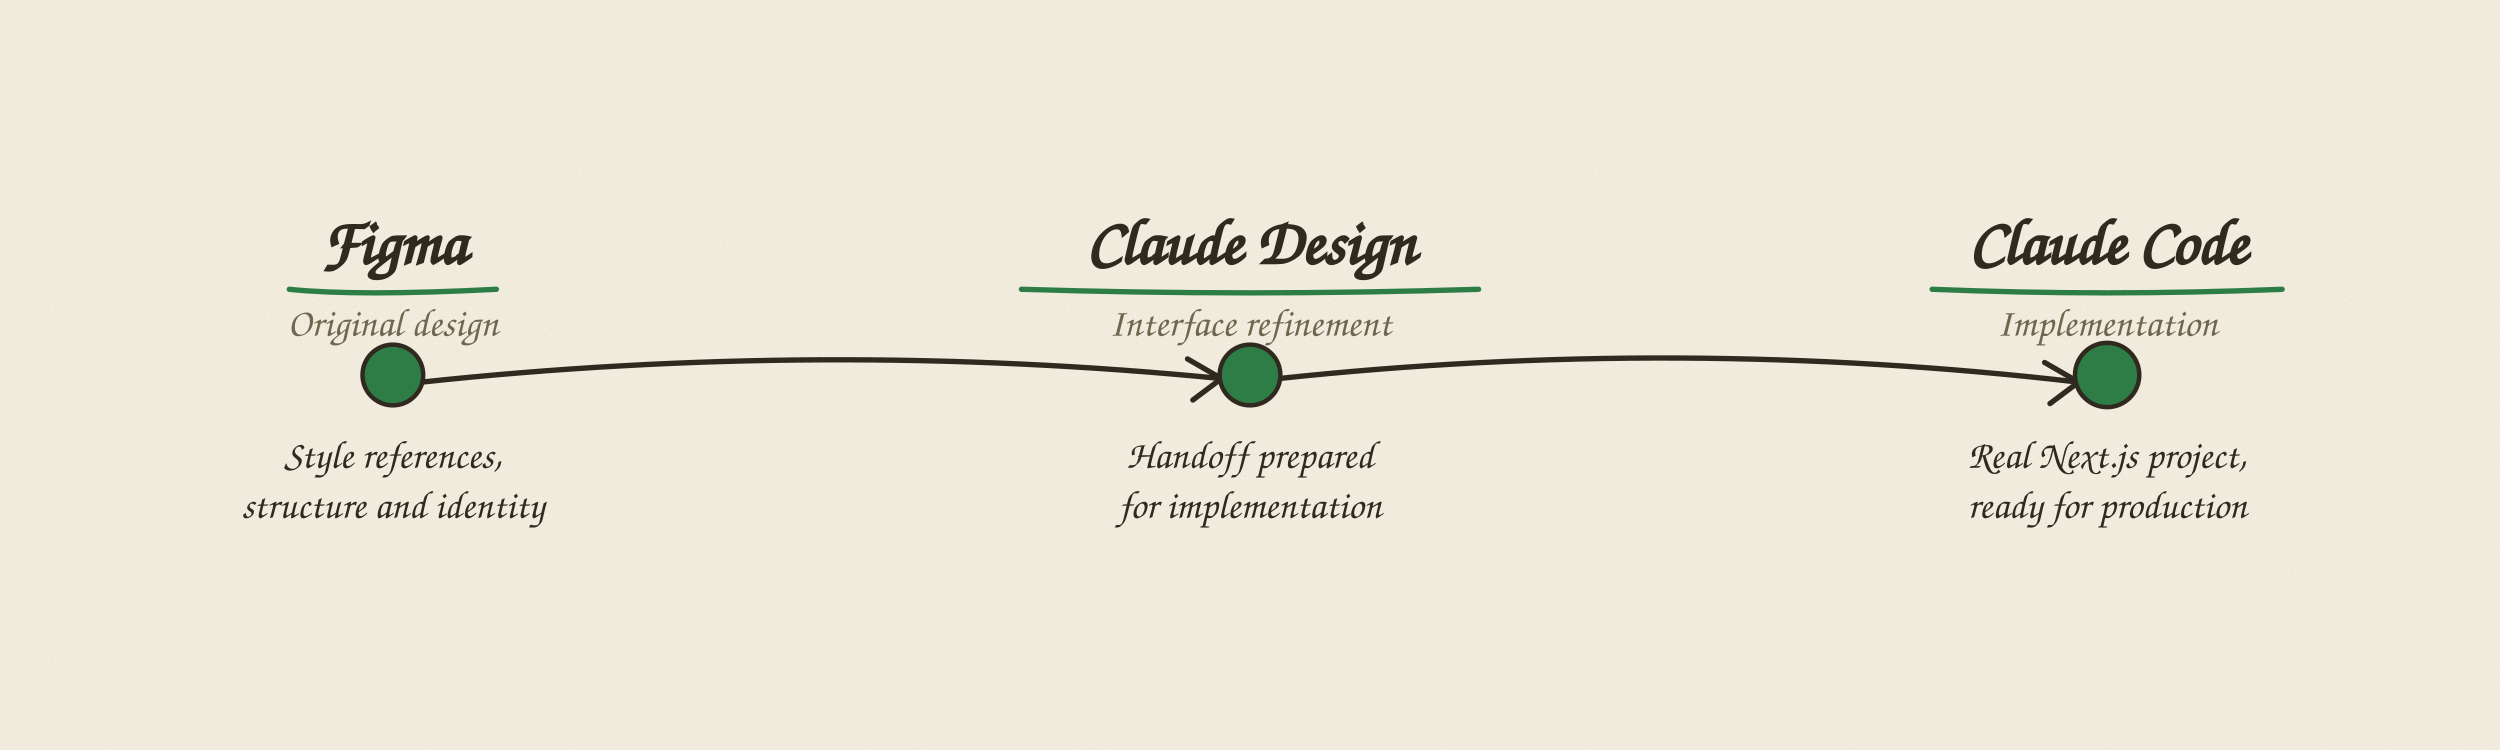
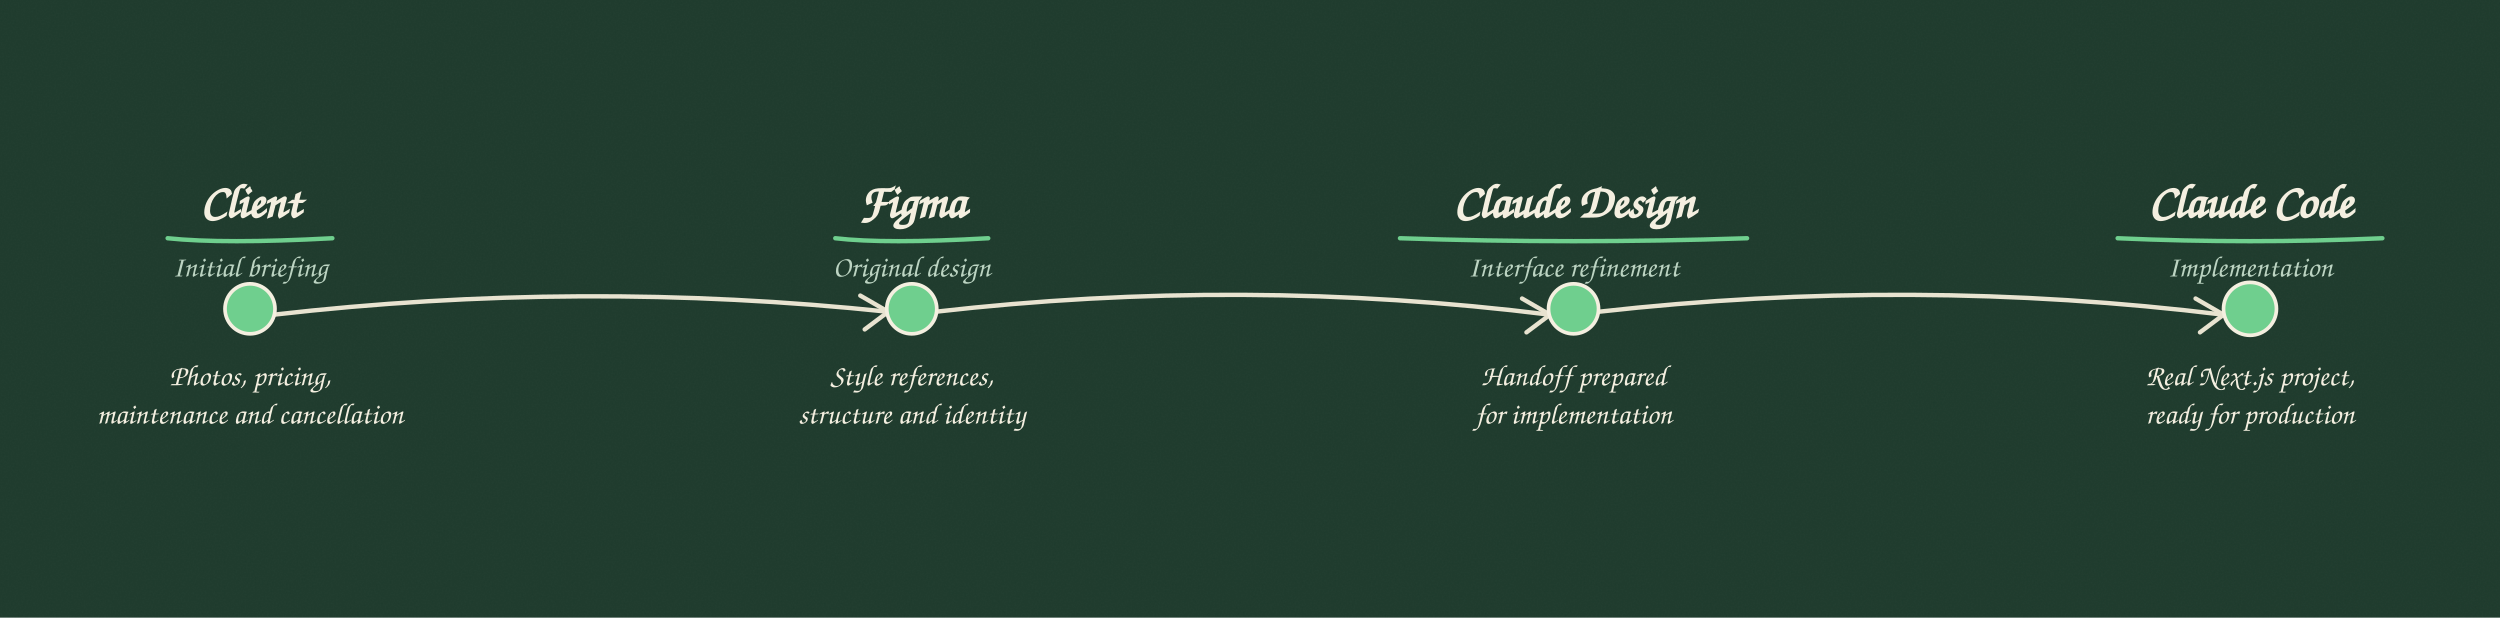
- <svg xmlns="http://www.w3.org/2000/svg" viewBox="0 0 1400 420">
+ <svg xmlns="http://www.w3.org/2000/svg" viewBox="0 0 1700 420">
  <defs>
-     <filter id="paperNoiseEn" x="-5%" y="-5%" width="110%" height="110%">
-       <feTurbulence type="fractalNoise" baseFrequency="0.9" numOctaves="2" result="noise" />
-       <feColorMatrix in="noise" type="matrix" values="0 0 0 0 0  0 0 0 0 0  0 0 0 0 0  0 0 0 0.03 0" />
+     <filter id="chalkDustHoEn" x="-5%" y="-5%" width="110%" height="110%">
+       <feTurbulence type="fractalNoise" baseFrequency="0.85" numOctaves="2" result="noise" />
+       <feColorMatrix in="noise" type="matrix" values="0 0 0 0 1  0 0 0 0 1  0 0 0 0 1  0 0 0 0.025 0" />
    </filter>
  </defs>
-   <rect width="1400" height="420" fill="#f4efe0" />
-   <rect width="1400" height="420" filter="url(#paperNoiseEn)" />
+   <rect width="1700" height="420" fill="#1d3a2c" />
+   <rect width="1700" height="420" filter="url(#chalkDustHoEn)" />
  <g font-family="'Comic Sans MS','Segoe Print','Bradley Hand',cursive" fill="none">
-     <path d="M236,214 Q460,190 684,212" stroke="#30291f" stroke-width="3" stroke-linecap="round" />
-     <path d="M684,212 L665,201" stroke="#30291f" stroke-width="3" stroke-linecap="round" />
-     <path d="M684,212 L668,224" stroke="#30291f" stroke-width="3" stroke-linecap="round" />
-     <path d="M716,212 Q940,188 1164,214" stroke="#30291f" stroke-width="3" stroke-linecap="round" />
-     <path d="M1164,214 L1145,203" stroke="#30291f" stroke-width="3" stroke-linecap="round" />
-     <path d="M1164,214 L1148,226" stroke="#30291f" stroke-width="3" stroke-linecap="round" />
+     <path d="M186,214 Q395,190 604,212" stroke="#e8e3d0" stroke-width="3" stroke-linecap="round" />
+     <path d="M604,212 L585,201" stroke="#e8e3d0" stroke-width="3" stroke-linecap="round" />
+     <path d="M604,212 L588,224" stroke="#e8e3d0" stroke-width="3" stroke-linecap="round" />
+     <path d="M636,212 Q845,188 1054,214" stroke="#e8e3d0" stroke-width="3" stroke-linecap="round" />
+     <path d="M1054,214 L1035,203" stroke="#e8e3d0" stroke-width="3" stroke-linecap="round" />
+     <path d="M1054,214 L1038,226" stroke="#e8e3d0" stroke-width="3" stroke-linecap="round" />
+     <path d="M1087,212 Q1300,188 1512,214" stroke="#e8e3d0" stroke-width="3" stroke-linecap="round" />
+     <path d="M1512,214 L1493,203" stroke="#e8e3d0" stroke-width="3" stroke-linecap="round" />
+     <path d="M1512,214 L1496,226" stroke="#e8e3d0" stroke-width="3" stroke-linecap="round" />
  </g>
  <g font-family="'Comic Sans MS','Segoe Print','Bradley Hand',cursive">
-     <g transform="translate(220,210)">
-       <circle r="17" fill="#2f7d46" stroke="#30291f" stroke-width="2.5" />
-       <text y="-62" text-anchor="middle" fill="#30291f" font-size="36" font-weight="700">Figma</text>
-       <path d="M-58,-48 Q-20,-44 58,-48" stroke="#2f7d46" stroke-width="3" fill="none" stroke-linecap="round" />
-       <text y="-22" text-anchor="middle" fill="#6f6650" font-size="22">Original design</text>
-       <text y="52" text-anchor="middle" fill="#30291f" font-size="22">Style references,</text>
-       <text y="80" text-anchor="middle" fill="#30291f" font-size="22">structure and identity</text>
+     <g transform="translate(170,210)">
+       <circle r="17" fill="#6fcf8e" stroke="#f4efe0" stroke-width="2.5" />
+       <text y="-62" text-anchor="middle" fill="#f4efe0" font-size="32" font-weight="700">Client</text>
+       <path d="M-56,-48 Q-18,-44 56,-48" stroke="#6fcf8e" stroke-width="3" fill="none" stroke-linecap="round" />
+       <text y="-22" text-anchor="middle" fill="#bcd4c2" font-size="20">Initial briefing</text>
+       <text y="52" text-anchor="middle" fill="#f4efe0" font-size="20">Photos, pricing,</text>
+       <text y="78" text-anchor="middle" fill="#f4efe0" font-size="20">maintenance and cancellation</text>
    </g>
-     <g transform="translate(700,210)">
-       <circle r="17" fill="#2f7d46" stroke="#30291f" stroke-width="2.5" />
-       <text y="-62" text-anchor="middle" fill="#30291f" font-size="36" font-weight="700">Claude Design</text>
-       <path d="M-128,-48 Q0,-44 128,-48" stroke="#2f7d46" stroke-width="3" fill="none" stroke-linecap="round" />
-       <text y="-22" text-anchor="middle" fill="#6f6650" font-size="22">Interface refinement</text>
-       <text y="52" text-anchor="middle" fill="#30291f" font-size="22">Handoff prepared</text>
-       <text y="80" text-anchor="middle" fill="#30291f" font-size="22">for implementation</text>
+     <g transform="translate(620,210)">
+       <circle r="17" fill="#6fcf8e" stroke="#f4efe0" stroke-width="2.5" />
+       <text y="-62" text-anchor="middle" fill="#f4efe0" font-size="32" font-weight="700">Figma</text>
+       <path d="M-52,-48 Q-18,-44 52,-48" stroke="#6fcf8e" stroke-width="3" fill="none" stroke-linecap="round" />
+       <text y="-22" text-anchor="middle" fill="#bcd4c2" font-size="20">Original design</text>
+       <text y="52" text-anchor="middle" fill="#f4efe0" font-size="20">Style references,</text>
+       <text y="78" text-anchor="middle" fill="#f4efe0" font-size="20">structure and identity</text>
    </g>
-     <g transform="translate(1180,210)">
-       <circle r="18" fill="#2f7d46" stroke="#30291f" stroke-width="2.5" />
-       <text y="-62" text-anchor="middle" fill="#30291f" font-size="36" font-weight="700">Claude Code</text>
-       <path d="M-98,-48 Q0,-44 98,-48" stroke="#2f7d46" stroke-width="3" fill="none" stroke-linecap="round" />
-       <text y="-22" text-anchor="middle" fill="#6f6650" font-size="22">Implementation</text>
-       <text y="52" text-anchor="middle" fill="#30291f" font-size="22">Real Next.js project,</text>
-       <text y="80" text-anchor="middle" fill="#30291f" font-size="22">ready for production</text>
+     <g transform="translate(1070,210)">
+       <circle r="17" fill="#6fcf8e" stroke="#f4efe0" stroke-width="2.5" />
+       <text y="-62" text-anchor="middle" fill="#f4efe0" font-size="32" font-weight="700">Claude Design</text>
+       <path d="M-118,-48 Q0,-44 118,-48" stroke="#6fcf8e" stroke-width="3" fill="none" stroke-linecap="round" />
+       <text y="-22" text-anchor="middle" fill="#bcd4c2" font-size="20">Interface refinement</text>
+       <text y="52" text-anchor="middle" fill="#f4efe0" font-size="20">Handoff prepared</text>
+       <text y="78" text-anchor="middle" fill="#f4efe0" font-size="20">for implementation</text>
+     </g>
+     <g transform="translate(1530,210)">
+       <circle r="18" fill="#6fcf8e" stroke="#f4efe0" stroke-width="2.5" />
+       <text y="-62" text-anchor="middle" fill="#f4efe0" font-size="32" font-weight="700">Claude Code</text>
+       <path d="M-90,-48 Q0,-44 90,-48" stroke="#6fcf8e" stroke-width="3" fill="none" stroke-linecap="round" />
+       <text y="-22" text-anchor="middle" fill="#bcd4c2" font-size="20">Implementation</text>
+       <text y="52" text-anchor="middle" fill="#f4efe0" font-size="20">Real Next.js project,</text>
+       <text y="78" text-anchor="middle" fill="#f4efe0" font-size="20">ready for production</text>
    </g>
  </g>
</svg>
